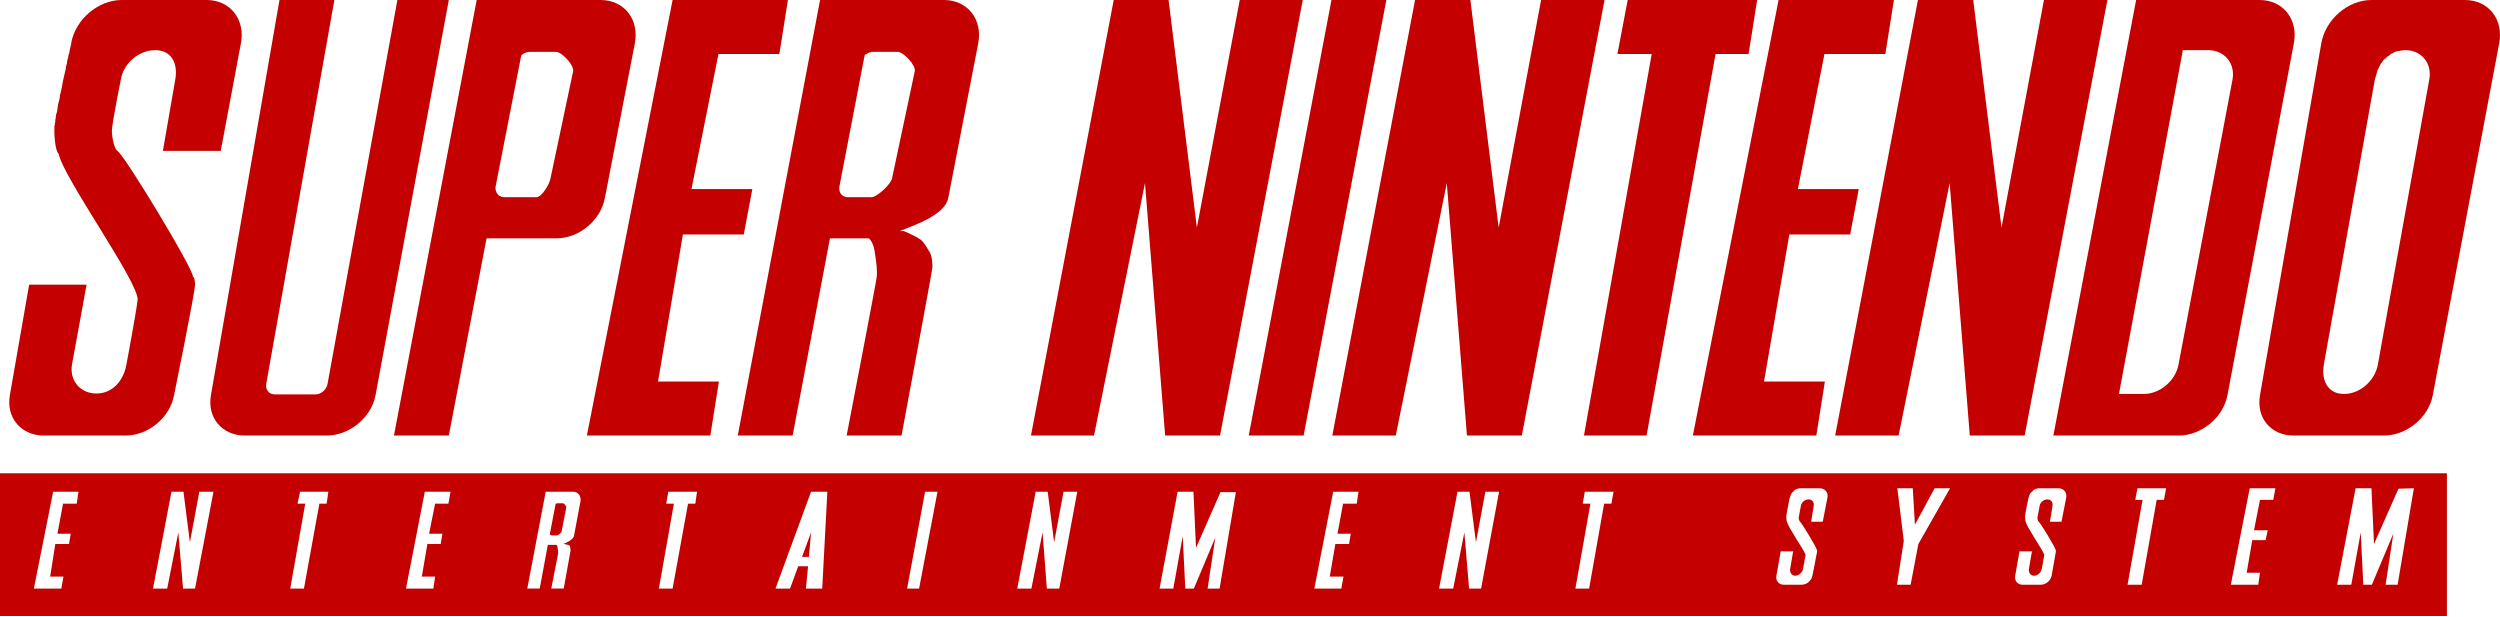
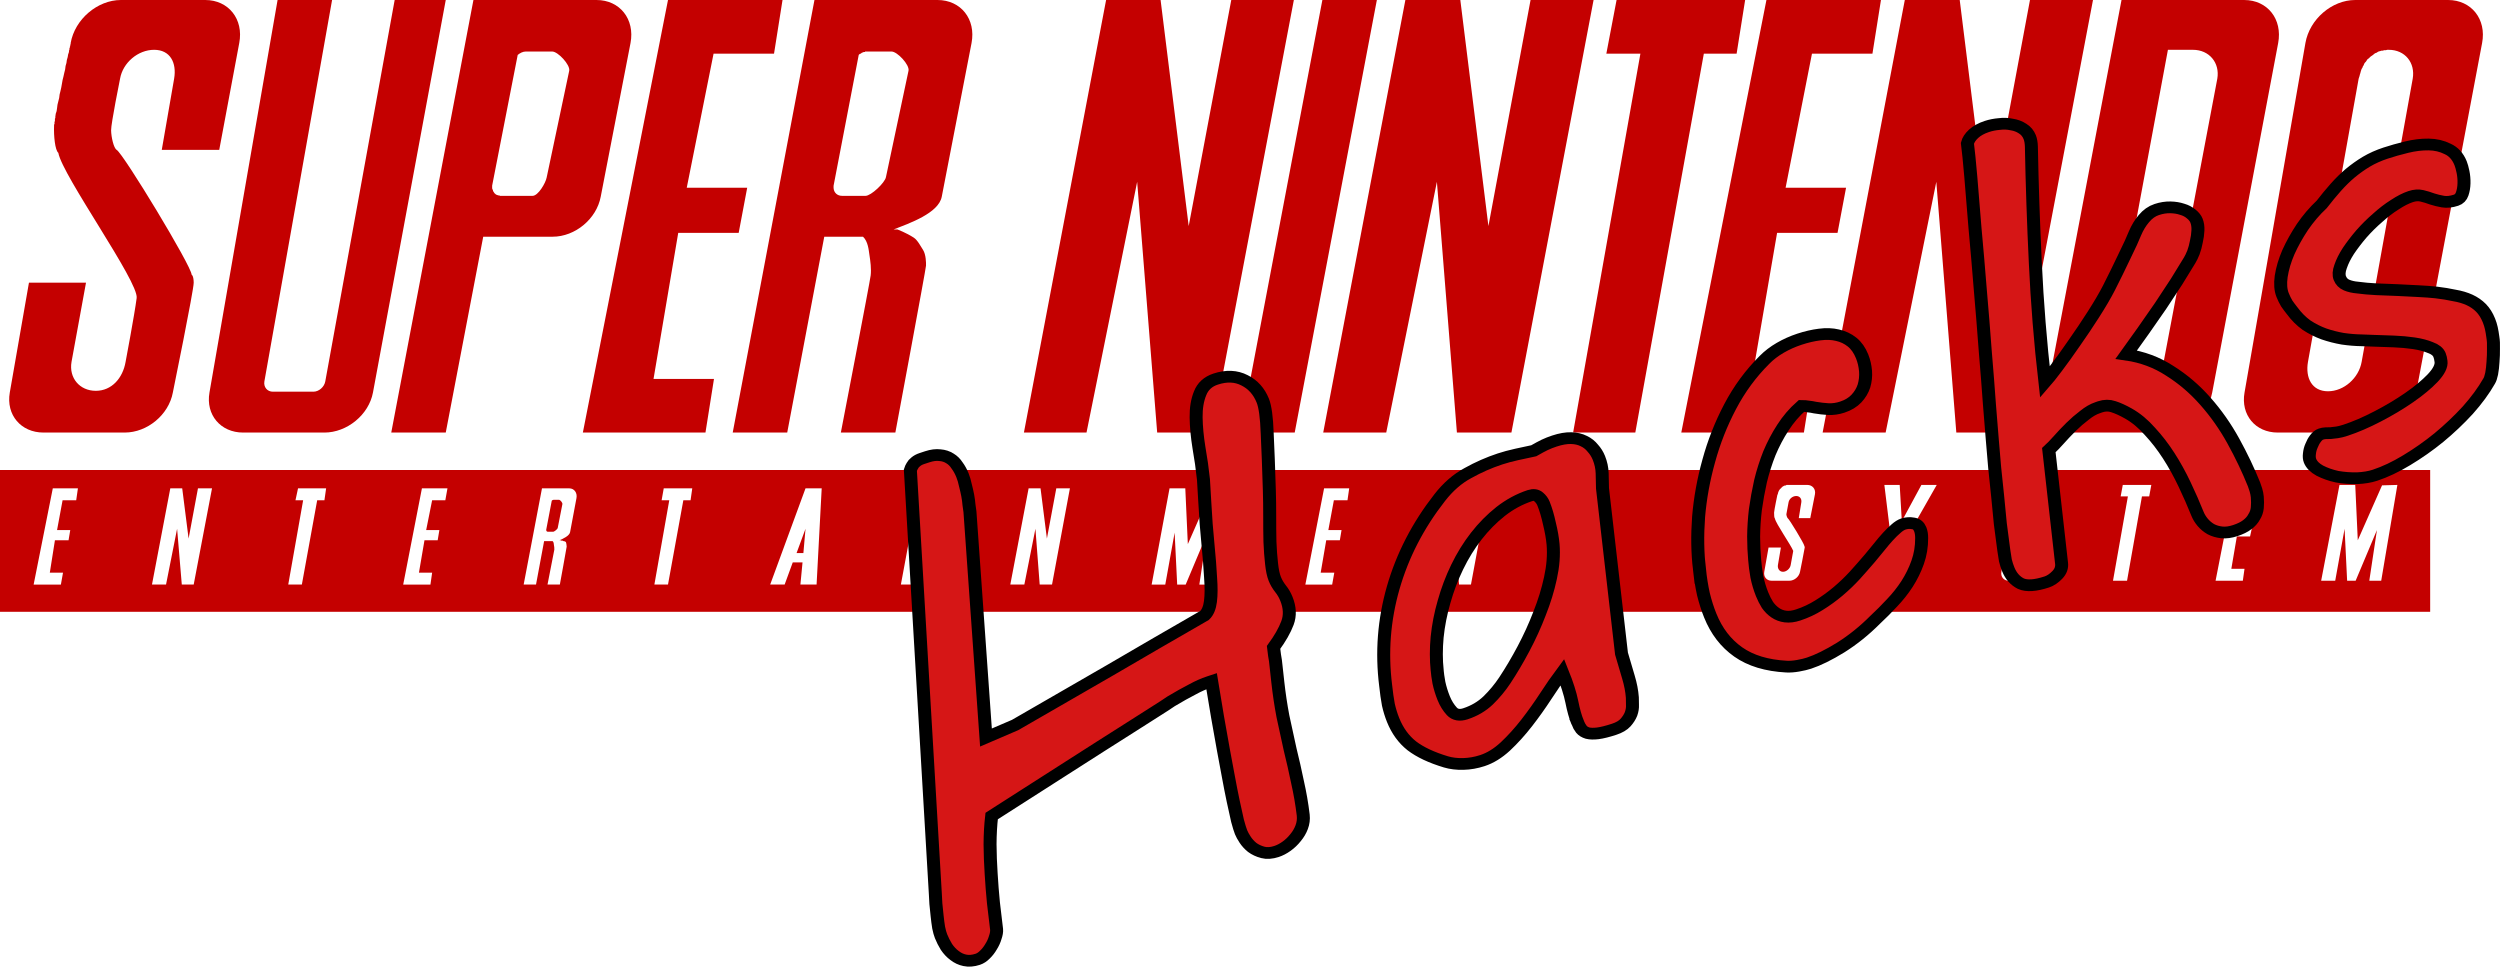
- <svg xmlns="http://www.w3.org/2000/svg" version="1.2" baseProfile="tiny" id="Ebene_1" x="0px" y="0px" width="399.49px" height="98.438px" viewBox="74.938 2 399.49 98.438" xml:space="preserve">
-   <g>
-     <path id="polyline2177" fill="#C40000" d="M94.393,2c-3.758,0-7.412,3.09-8.083,6.918v0.069v0.068v0.068l-0.068,0.068V9.33v0.068   l-0.069,0.137v0.138L86.104,9.81v0.206l-0.068,0.137v0.206l-0.069,0.205l-0.069,0.206l-0.068,0.41l-0.137,0.479l-0.067,0.479   l-0.138,0.479l-0.069,0.547l-0.138,0.548l-0.136,0.616l-0.138,0.548l-0.205,1.165l-0.138,0.617l-0.137,0.547l-0.067,0.548   L84.322,18.3l-0.136,0.549l-0.069,0.548l-0.069,0.479l-0.138,0.411l-0.069,0.479v0.206l-0.067,0.137v0.206v0.137l-0.068,0.206   v0.137v0.138l-0.069,0.137v0.069v0.067c-0.07,1.675,0.163,3.96,0.685,4.385c0.665,3.688,12.958,20.759,12.604,23.358   c-0.332,2.606-1.781,10.276-1.781,10.276c-0.446,2.585-2.21,4.656-4.794,4.656c-2.586,0-4.351-2.064-3.905-4.656l2.329-12.741   h-9.179l-3.083,17.674c-0.628,3.588,1.801,6.438,5.411,6.438h13.085c3.624,0,7.076-2.851,7.739-6.438   c0,0,3.372-16.508,3.356-17.674c-0.013-1.174-0.341-1.302-0.341-1.302c0-1.343-10.939-19.4-12.056-20.072   c-0.481-0.281-0.877-2.069-0.892-3.15c-0.021-1.074,1.439-8.289,1.439-8.289c0.444-2.585,2.894-4.657,5.48-4.657   c2.585,0,3.664,2.072,3.219,4.657l-1.986,11.439h9.247l3.22-17.194C114.163,5.09,111.713,2,107.955,2H94.393z M119.6,2   l-10.959,63.16c-0.628,3.588,1.802,6.438,5.412,6.438h13.084c3.624,0,7.138-2.851,7.809-6.438L146.658,2h-8.219l-11.167,61.377   c-0.163,0.893-1.028,1.646-1.917,1.646h-6.509c-0.911,0-1.519-0.747-1.371-1.646L128.369,2H119.6z M151.111,2L137.89,71.597h8.768   l6.029-31.511h11.166c3.632,0,7.074-2.871,7.739-6.438l4.795-24.73C177.111,5.083,174.667,2,170.91,2h-11.03H151.111z M182.417,2   l-13.699,69.598h19.727l1.37-8.632h-9.727l3.974-23.495h9.727l1.369-7.262h-9.725l4.315-21.578h9.728L200.843,2H182.417z    M205.981,2L192.83,71.597h8.769l5.96-31.511h6.234c0.818,0.764,0.916,2.171,1.025,2.877c0.162,1.025,0.334,2.333,0.207,3.357   c-0.113,1.017-4.797,25.276-4.797,25.276h8.77c0,0,4.932-26.429,4.932-26.853c0.016-0.431,0-1.785-0.477-2.534   c-0.322-0.479-0.873-1.583-1.51-1.985c-1.223-0.785-2.604-1.304-2.604-1.304h-0.619c2.512-0.988,7.24-2.617,7.744-5.273   l4.793-24.73C231.986,5.083,229.537,2,225.779,2H205.981z M252.906,2l-13.223,69.598h10.07l8.15-40.347l3.221,40.347h8.77   L283.115,2h-10.07l-6.85,36.375L261.673,2H252.906z M287.703,2l-13.219,69.598h8.768L296.47,2H287.703z M301.058,2l-13.219,69.598   h10.139l8.152-40.347l3.219,40.347h8.77L331.339,2h-10.139l-6.781,36.375L309.898,2H301.058z M335.039,2l-1.646,8.632h5.48   l-10.824,60.966h10.004l11.027-60.966h5.273L355.724,2H335.039z M359.15,2l-13.699,69.598h19.727l1.371-8.632h-9.727l4.043-23.495   h9.725l1.371-7.262h-9.727l4.244-21.578h9.729L377.578,2H359.15z M381.414,2l-13.221,69.598h10.137l8.154-40.347l3.219,40.347   h8.768L411.693,2h-10.139l-6.783,36.375L390.25,2H381.414z M416.283,2l-13.225,69.598h20.004c3.633,0,7.137-2.851,7.811-6.438   l10.615-56.241C442.208,5.083,439.767,2,436.009,2H416.283z M453.888,2c-3.76,0-7.344,3.09-8.016,6.918l-9.797,56.241   c-0.635,3.588,1.74,6.438,5.346,6.438h14.453c3.623,0,7.137-2.851,7.811-6.438L474.3,8.918C475.029,5.09,472.572,2,468.822,2   H453.888z M423.748,10.015h4.043c2.584,0,4.348,2.072,3.902,4.657l-8.631,45.555c-0.451,2.585-2.963,4.727-5.549,4.727h-3.973   L423.748,10.015z M459.025,10.015h0.275c2.584,0,4.281,2.072,3.834,4.657l-8.217,45.555c-0.449,2.577-2.83,4.727-5.412,4.727   c-2.588,0-3.666-2.142-3.223-4.727l8.152-45.555l0.066-0.206l0.07-0.206l0.066-0.273l0.068-0.206l0.07-0.274l0.066-0.206   l0.07-0.206l0.135-0.204l0.068-0.206l0.139-0.206l0.068-0.205l0.137-0.206l0.139-0.137l0.135-0.205l0.139-0.206l0.205-0.138   l0.137-0.138l0.139-0.137l0.203-0.138l0.207-0.137l0.139-0.137l0.203-0.138l0.207-0.068l0.205-0.137l0.139-0.069l0.271-0.069   l0.205-0.067h0.205l0.205-0.069h0.275L459.025,10.015z M159.536,10.289h4.248c0.933,0,2.911,2.136,2.741,3.083l-3.632,17.194   c-0.169,0.89-1.37,2.944-2.258,2.944h-5.14h-0.068h-0.068l-0.069-0.067h-0.067h-0.069h-0.069h-0.069v-0.069h-0.069h-0.068   l-0.07-0.067h-0.068l-0.068-0.069l-0.068-0.068h-0.068V33.1l-0.069-0.068l-0.069-0.069v-0.068l-0.068-0.068l-0.07-0.069v-0.067   V32.62l-0.068-0.068v-0.068v-0.068l-0.07-0.068v-0.068c0-0.114-0.012-0.285,0-0.412l4.111-21.03   C158.611,10.527,159.071,10.289,159.536,10.289z M214.13,10.289h0.07h0.068h0.068h0.068h3.975c0.934,0,2.922,2.136,2.738,3.083   l-3.633,17.125c-0.158,0.897-2.389,3.014-3.285,3.014h-3.769c-0.777,0-1.313-0.511-1.369-1.23c0-0.114-0.017-0.278,0-0.412   l4.042-21.03l0.066-0.068l0.07-0.068l0.135-0.069h0.067l0.069-0.068l0.068-0.068h0.068l0.068-0.069h0.07l0.135-0.067h0.068h0.067   h0.067v-0.069H214.13z M74.938,77.626v22.812h391.005V77.626H74.938z M362.373,80.023h0.066h0.066h0.07h0.066h0.068h3.016   c0.813,0,1.396,0.65,1.232,1.507l-0.754,3.838h-1.848l0.408-2.535c0.094-0.573-0.244-1.028-0.822-1.028   c-0.572,0-1.137,0.453-1.232,1.028l-0.34,1.851c-0.059,0.109,0.113,0.629,0.203,0.686c0.254,0.146,2.672,4.153,2.672,4.451   c0.057,0.148,0.09,0.22,0.066,0.275c-0.068,0.501-0.754,3.902-0.754,3.902c-0.146,0.781-0.906,1.438-1.711,1.438h-2.877   c-0.799,0-1.313-0.657-1.166-1.438l0.688-3.902h1.986L361,92.904c-0.092,0.571,0.24,1.095,0.818,1.095   c0.555,0,1.145-0.52,1.236-1.095l0.41-2.261c-0.367-0.945-2.791-4.389-2.947-5.207c-0.105-0.093-0.15-0.587-0.135-0.959   c0.021-0.407,0.547-2.946,0.547-2.946H361v-0.068v-0.066v-0.068l0.066-0.138v-0.067l0.066-0.07v-0.067l0.068-0.067V80.85   l0.068-0.067l0.07-0.07v-0.066h0.066l0.07-0.068l0.066-0.07l0.068-0.066v-0.07h0.068l0.066-0.066l0.066-0.068h0.07l0.068-0.067   h0.068l0.068-0.067h0.068h0.137L362.373,80.023z M378.125,80.023h2.467l0.342,5.824l3.15-5.824h2.469l-5.07,8.906l-1.232,6.507   h-2.191l1.098-6.988L378.125,80.023z M400.527,80.023h0.066h0.07h0.066h0.07h0.066h3.014c0.813,0,1.381,0.65,1.232,1.507   l-0.754,3.838h-1.85l0.412-2.535c0.092-0.573-0.242-1.028-0.822-1.028c-0.572,0-1.143,0.453-1.232,1.028l-0.342,1.851   c-0.072,0.109,0.092,0.629,0.203,0.686c0.242,0.146,2.672,4.153,2.672,4.451c0.072,0.148,0.07,0.22,0.07,0.275   c-0.094,0.501-0.686,3.902-0.686,3.902c-0.148,0.781-0.916,1.438-1.715,1.438h-2.943c-0.799,0-1.314-0.657-1.168-1.438l0.686-3.902   h1.988l-0.479,2.809c-0.094,0.571,0.264,1.095,0.822,1.095c0.57,0,1.119-0.52,1.232-1.095l0.41-2.261   c-0.375-0.945-2.787-4.389-2.945-5.207c-0.105-0.093-0.148-0.587-0.137-0.959c0.021-0.407,0.549-2.946,0.549-2.946l0.066-0.068   v-0.066v-0.068l0.068-0.138v-0.067l0.068-0.07v-0.067l0.068-0.067V80.85l0.068-0.067l0.068-0.07v-0.066h0.07l0.064-0.068   l0.068-0.07l0.068-0.066l0.068-0.07l0.068-0.066l0.068-0.068h0.068l0.07-0.067h0.066l0.068-0.067h0.066h0.137L400.527,80.023z    M416.486,80.023h4.592l-0.344,1.851h-1.166l-2.396,13.563h-2.26l2.396-13.563h-1.164L416.486,80.023z M434.433,80.023h4.109   l-0.344,1.851h-2.123l-0.957,4.864h2.191l-0.344,1.574h-2.125l-0.889,5.206h2.121l-0.271,1.918h-4.385L434.433,80.023z    M451.353,80.023h2.535l0.408,8.906l3.906-8.837l2.465-0.069l-2.6,15.413h-1.918l1.23-8.15l-3.426,8.15h-1.371l-0.408-8.358   l-1.508,8.358h-2.262L451.353,80.023z M83.432,80.573h4.042l-0.275,1.916h-2.191l-0.89,4.797h2.124l-0.275,1.645h-2.192   l-0.821,5.207h2.123l-0.343,1.917H80.35L83.432,80.573z M102.338,80.573h1.918l1.027,8.083l1.506-8.083h2.262l-2.947,15.479h-1.917   l-0.754-8.976l-1.78,8.976h-2.262L102.338,80.573z M122.889,80.573h4.521l-0.273,1.916h-1.165l-2.466,13.564h-2.19l2.396-13.564   h-1.233L122.889,80.573z M142.823,80.573h4.11l-0.343,1.916h-2.124l-0.959,4.797h2.124l-0.274,1.645h-2.123l-0.89,5.207h2.123   l-0.273,1.917h-4.384L142.823,80.573z M162.141,80.573h4.383c0.813,0,1.327,0.719,1.165,1.574l-1.027,5.479   c-0.114,0.594-1.157,1.078-1.714,1.303h0.138h0.068h0.07v0.067h0.068h0.07h0.066h0.07l0.068,0.067h0.068h0.068h0.07v0.067h0.068   h0.07v0.07h0.068c0.092,0.165,0.136,0.659,0.136,0.753c0,0.092-1.097,6.097-1.097,6.097h-1.986c0,0,1.061-5.394,1.097-5.616   c0.022-0.24-0.026-0.529-0.068-0.753c-0.016-0.166-0.024-0.45-0.206-0.618h-1.371l-1.301,6.987h-1.987L162.141,80.573z    M181.731,80.573h4.589l-0.273,1.916h-1.163l-2.467,13.564h-2.192l2.397-13.564h-1.232L181.731,80.573z M204.542,80.573h2.604   l-0.822,15.479h-2.604l0.342-3.563h-1.574l-1.303,3.563h-2.327L204.542,80.573z M222.765,80.573h1.986l-2.947,15.479h-1.918   L222.765,80.573z M240.437,80.573h1.92l1.025,8.083l1.51-8.083h2.191l-2.877,15.479h-1.986l-0.686-8.976l-1.783,8.976h-2.258   L240.437,80.573z M263.113,80.573h2.535l0.408,8.974l3.908-8.904h2.463l-2.602,15.412h-1.918l1.232-8.152l-3.428,8.152h-1.369   l-0.41-8.356l-1.506,8.356h-2.193L263.113,80.573z M287.978,80.573h4.041l-0.275,1.916h-2.191l-0.889,4.797h2.123l-0.275,1.645   h-2.189l-0.891,5.207h2.189l-0.342,1.917h-4.314L287.978,80.573z M307.841,80.573h1.918l1.029,8.083l1.506-8.083h2.191   l-2.875,15.479h-1.918l-0.754-8.976l-1.783,8.976h-2.26L307.841,80.573z M328.187,80.573h4.59l-0.342,1.916h-1.164l-2.398,13.564   h-2.193l2.4-13.564h-1.232L328.187,80.573z M163.991,82.42c-0.108,0-0.198,0.064-0.276,0.139l-0.89,4.656c0,0.038,0,0.032,0,0.07   c0,0.149,0.104,0.273,0.274,0.273h0.821c0.204,0,0.717-0.411,0.755-0.617l0.751-3.836c0.036-0.221-0.342-0.687-0.547-0.687   L163.991,82.42L163.991,82.42z M204.542,87.078l-1.438,3.905h1.096L204.542,87.078z" />
+ <svg xmlns="http://www.w3.org/2000/svg" version="1.2" id="Ebene_1" x="0px" y="0px" width="402.241" height="155.529" viewBox="74.938 2 402.241 155.529" xml:space="preserve">
+   <defs id="defs8" />
+   <g id="g42">
+     <g id="g3">
+       <path id="polyline2177" fill="#c40000" d="M 94.393,2 C 90.635,2 86.981,5.09 86.31,8.918 V 8.987 9.055 9.123 L 86.242,9.191 V 9.33 9.398 L 86.173,9.535 V 9.673 L 86.104,9.81 v 0.206 l -0.068,0.137 v 0.206 l -0.069,0.205 -0.069,0.206 -0.068,0.41 -0.137,0.479 -0.067,0.479 -0.138,0.479 -0.069,0.547 -0.138,0.548 -0.136,0.616 -0.138,0.548 -0.205,1.165 -0.138,0.617 -0.137,0.547 -0.067,0.548 -0.138,0.547 -0.136,0.549 -0.069,0.548 -0.069,0.479 -0.138,0.411 -0.069,0.479 v 0.206 l -0.067,0.137 v 0.206 0.137 l -0.068,0.206 v 0.137 0.138 l -0.069,0.137 v 0.069 0.067 c -0.07,1.675 0.163,3.96 0.685,4.385 0.665,3.688 12.958,20.759 12.604,23.358 -0.332,2.606 -1.781,10.276 -1.781,10.276 -0.446,2.585 -2.21,4.656 -4.794,4.656 -2.586,0 -4.351,-2.064 -3.905,-4.656 l 2.329,-12.741 h -9.179 l -3.083,17.674 c -0.628,3.588 1.801,6.438 5.411,6.438 h 13.085 c 3.624,0 7.076,-2.851 7.739,-6.438 0,0 3.372,-16.508 3.356,-17.674 -0.013,-1.174 -0.341,-1.302 -0.341,-1.302 0,-1.343 -10.939,-19.4 -12.056,-20.072 -0.481,-0.281 -0.877,-2.069 -0.892,-3.15 -0.021,-1.074 1.439,-8.289 1.439,-8.289 0.444,-2.585 2.894,-4.657 5.48,-4.657 2.585,0 3.664,2.072 3.219,4.657 l -1.986,11.439 h 9.247 l 3.22,-17.194 C 114.163,5.09 111.713,2 107.955,2 Z M 119.6,2 108.641,65.16 c -0.628,3.588 1.802,6.438 5.412,6.438 h 13.084 c 3.624,0 7.138,-2.851 7.809,-6.438 L 146.658,2 h -8.219 l -11.167,61.377 c -0.163,0.893 -1.028,1.646 -1.917,1.646 h -6.509 c -0.911,0 -1.519,-0.747 -1.371,-1.646 L 128.369,2 Z m 31.511,0 -13.221,69.597 h 8.768 l 6.029,-31.511 h 11.166 c 3.632,0 7.074,-2.871 7.739,-6.438 l 4.795,-24.73 C 177.111,5.083 174.667,2 170.91,2 h -11.03 z m 31.306,0 -13.699,69.598 h 19.727 l 1.37,-8.632 h -9.727 l 3.974,-23.495 h 9.727 l 1.369,-7.262 h -9.725 l 4.315,-21.578 h 9.728 L 200.843,2 Z m 23.564,0 -13.151,69.597 h 8.769 l 5.96,-31.511 h 6.234 c 0.818,0.764 0.916,2.171 1.025,2.877 0.162,1.025 0.334,2.333 0.207,3.357 -0.113,1.017 -4.797,25.276 -4.797,25.276 h 8.77 c 0,0 4.932,-26.429 4.932,-26.853 0.016,-0.431 0,-1.785 -0.477,-2.534 -0.322,-0.479 -0.873,-1.583 -1.51,-1.985 -1.223,-0.785 -2.604,-1.304 -2.604,-1.304 h -0.619 c 2.512,-0.988 7.24,-2.617 7.744,-5.273 l 4.793,-24.73 C 231.986,5.083 229.537,2 225.779,2 Z m 46.925,0 -13.223,69.598 h 10.07 l 8.15,-40.347 3.221,40.347 h 8.77 L 283.115,2 h -10.07 L 266.195,38.375 261.673,2 Z m 34.797,0 -13.219,69.598 h 8.768 L 296.47,2 Z m 13.355,0 -13.219,69.598 h 10.139 l 8.152,-40.347 3.219,40.347 h 8.77 L 331.339,2 H 321.2 L 314.419,38.375 309.898,2 Z m 33.981,0 -1.646,8.632 h 5.48 l -10.824,60.966 h 10.004 L 349.08,10.632 h 5.273 L 355.724,2 Z m 24.111,0 -13.699,69.598 h 19.727 l 1.371,-8.632 h -9.727 l 4.043,-23.495 h 9.725 l 1.371,-7.262 h -9.727 l 4.244,-21.578 h 9.729 L 377.578,2 Z m 22.264,0 -13.221,69.598 h 10.137 l 8.154,-40.347 3.219,40.347 h 8.768 L 411.693,2 H 401.554 L 394.771,38.375 390.25,2 Z m 34.869,0 -13.225,69.598 h 20.004 c 3.633,0 7.137,-2.851 7.811,-6.438 L 441.488,8.919 C 442.208,5.083 439.767,2 436.009,2 Z m 37.605,0 c -3.76,0 -7.344,3.09 -8.016,6.918 l -9.797,56.241 c -0.635,3.588 1.74,6.438 5.346,6.438 h 14.453 c 3.623,0 7.137,-2.851 7.811,-6.438 L 474.3,8.918 C 475.029,5.09 472.572,2 468.822,2 Z m -30.14,8.015 h 4.043 c 2.584,0 4.348,2.072 3.902,4.657 l -8.631,45.555 c -0.451,2.585 -2.963,4.727 -5.549,4.727 h -3.973 z m 35.277,0 h 0.275 c 2.584,0 4.281,2.072 3.834,4.657 l -8.217,45.555 c -0.449,2.577 -2.83,4.727 -5.412,4.727 -2.588,0 -3.666,-2.142 -3.223,-4.727 l 8.152,-45.555 0.066,-0.206 0.07,-0.206 0.066,-0.273 0.068,-0.206 0.07,-0.274 0.066,-0.206 0.07,-0.206 0.135,-0.204 0.068,-0.206 0.139,-0.206 0.068,-0.205 0.137,-0.206 0.139,-0.137 0.135,-0.205 0.139,-0.206 0.205,-0.138 0.137,-0.138 0.139,-0.137 0.203,-0.138 0.207,-0.137 0.139,-0.137 0.203,-0.138 0.207,-0.068 0.205,-0.137 0.139,-0.069 0.271,-0.069 0.205,-0.067 h 0.205 l 0.205,-0.069 h 0.275 z m -299.489,0.274 h 4.248 c 0.933,0 2.911,2.136 2.741,3.083 l -3.632,17.194 c -0.169,0.89 -1.37,2.944 -2.258,2.944 h -5.14 -0.068 -0.068 l -0.069,-0.067 h -0.067 -0.069 -0.069 -0.069 v -0.069 h -0.069 -0.068 l -0.07,-0.067 h -0.068 l -0.068,-0.069 -0.068,-0.068 h -0.068 V 33.1 l -0.069,-0.068 -0.069,-0.069 v -0.068 l -0.068,-0.068 -0.07,-0.069 V 32.691 32.62 l -0.068,-0.068 v -0.068 -0.068 l -0.07,-0.068 V 32.28 c 0,-0.114 -0.012,-0.285 0,-0.412 l 4.111,-21.03 c 0.377,-0.311 0.837,-0.549 1.302,-0.549 z m 54.594,0 h 0.07 0.068 0.068 0.068 3.975 c 0.934,0 2.922,2.136 2.738,3.083 l -3.633,17.125 c -0.158,0.897 -2.389,3.014 -3.285,3.014 h -3.769 c -0.777,0 -1.313,-0.511 -1.369,-1.23 0,-0.114 -0.017,-0.278 0,-0.412 l 4.042,-21.03 0.066,-0.068 0.07,-0.068 0.135,-0.069 h 0.067 l 0.069,-0.068 0.068,-0.068 h 0.068 l 0.068,-0.069 h 0.07 l 0.135,-0.067 h 0.068 0.067 0.067 v -0.069 h 0.009 z M 74.938,77.626 v 22.812 H 465.943 V 77.626 Z m 287.435,2.397 h 0.066 0.066 0.07 0.066 0.068 3.016 c 0.813,0 1.396,0.65 1.232,1.507 l -0.754,3.838 h -1.848 l 0.408,-2.535 c 0.094,-0.573 -0.244,-1.028 -0.822,-1.028 -0.572,0 -1.137,0.453 -1.232,1.028 l -0.34,1.851 c -0.059,0.109 0.113,0.629 0.203,0.686 0.254,0.146 2.672,4.153 2.672,4.451 0.057,0.148 0.09,0.22 0.066,0.275 -0.068,0.501 -0.754,3.902 -0.754,3.902 -0.146,0.781 -0.906,1.438 -1.711,1.438 h -2.877 c -0.799,0 -1.313,-0.657 -1.166,-1.438 l 0.688,-3.902 h 1.986 L 361,92.904 c -0.092,0.571 0.24,1.095 0.818,1.095 0.555,0 1.145,-0.52 1.236,-1.095 l 0.41,-2.261 c -0.367,-0.945 -2.791,-4.389 -2.947,-5.207 -0.105,-0.093 -0.15,-0.587 -0.135,-0.959 0.021,-0.407 0.547,-2.946 0.547,-2.946 H 361 v -0.068 -0.066 -0.068 l 0.066,-0.138 v -0.067 l 0.066,-0.07 V 80.987 L 361.2,80.92 v -0.07 l 0.068,-0.067 0.07,-0.07 v -0.066 h 0.066 l 0.07,-0.068 0.066,-0.07 0.068,-0.066 v -0.07 h 0.068 l 0.066,-0.066 0.066,-0.068 h 0.07 l 0.068,-0.067 h 0.068 l 0.068,-0.067 h 0.068 0.137 z m 15.752,0 h 2.467 l 0.342,5.824 3.15,-5.824 h 2.469 l -5.07,8.906 -1.232,6.507 h -2.191 l 1.098,-6.988 z m 22.402,0 h 0.066 0.07 0.066 0.07 0.066 3.014 c 0.813,0 1.381,0.65 1.232,1.507 l -0.754,3.838 h -1.85 l 0.412,-2.535 c 0.092,-0.573 -0.242,-1.028 -0.822,-1.028 -0.572,0 -1.143,0.453 -1.232,1.028 l -0.342,1.851 c -0.072,0.109 0.092,0.629 0.203,0.686 0.242,0.146 2.672,4.153 2.672,4.451 0.072,0.148 0.07,0.22 0.07,0.275 -0.094,0.501 -0.686,3.902 -0.686,3.902 -0.148,0.781 -0.916,1.438 -1.715,1.438 h -2.943 c -0.799,0 -1.314,-0.657 -1.168,-1.438 l 0.686,-3.902 h 1.988 l -0.479,2.809 c -0.094,0.571 0.264,1.095 0.822,1.095 0.57,0 1.119,-0.52 1.232,-1.095 l 0.41,-2.261 c -0.375,-0.945 -2.787,-4.389 -2.945,-5.207 -0.105,-0.093 -0.148,-0.587 -0.137,-0.959 0.021,-0.407 0.549,-2.946 0.549,-2.946 l 0.066,-0.068 V 81.398 81.33 l 0.068,-0.138 v -0.067 l 0.068,-0.07 v -0.067 l 0.068,-0.067 V 80.85 l 0.068,-0.067 0.068,-0.07 v -0.066 h 0.07 l 0.064,-0.068 0.068,-0.07 0.068,-0.066 0.068,-0.07 0.068,-0.066 0.068,-0.068 h 0.068 l 0.07,-0.067 h 0.066 l 0.068,-0.067 h 0.066 0.137 z m 15.959,0 h 4.592 l -0.344,1.851 h -1.166 l -2.396,13.563 h -2.26 l 2.396,-13.563 h -1.164 z m 17.947,0 h 4.109 l -0.344,1.851 h -2.123 l -0.957,4.864 h 2.191 l -0.344,1.574 h -2.125 l -0.889,5.206 h 2.121 l -0.271,1.918 h -4.385 z m 16.92,0 h 2.535 l 0.408,8.906 3.906,-8.837 2.465,-0.069 -2.6,15.413 h -1.918 l 1.23,-8.15 -3.426,8.15 h -1.371 l -0.408,-8.358 -1.508,8.358 h -2.262 z m -367.921,0.55 h 4.042 l -0.275,1.916 h -2.191 l -0.89,4.797 h 2.124 l -0.275,1.645 h -2.192 l -0.821,5.207 h 2.123 l -0.343,1.917 H 80.35 Z m 18.906,0 h 1.918 l 1.027,8.083 1.506,-8.083 h 2.262 l -2.947,15.479 h -1.917 l -0.754,-8.976 -1.78,8.976 h -2.262 z m 20.551,0 h 4.521 l -0.273,1.916 h -1.165 l -2.466,13.564 h -2.19 l 2.396,-13.564 h -1.233 z m 19.934,0 h 4.11 l -0.343,1.916 h -2.124 l -0.959,4.797 h 2.124 l -0.274,1.645 h -2.123 l -0.89,5.207 h 2.123 l -0.273,1.917 h -4.384 z m 19.318,0 h 4.383 c 0.813,0 1.327,0.719 1.165,1.574 l -1.027,5.479 c -0.114,0.594 -1.157,1.078 -1.714,1.303 h 0.138 0.068 0.07 v 0.067 h 0.068 0.07 0.066 0.07 l 0.068,0.067 h 0.068 0.068 0.07 v 0.067 h 0.068 0.07 v 0.07 h 0.068 c 0.092,0.165 0.136,0.659 0.136,0.753 0,0.092 -1.097,6.097 -1.097,6.097 h -1.986 c 0,0 1.061,-5.394 1.097,-5.616 0.022,-0.24 -0.026,-0.529 -0.068,-0.753 -0.016,-0.166 -0.024,-0.45 -0.206,-0.618 h -1.371 l -1.301,6.987 h -1.987 z m 19.59,0 h 4.589 l -0.273,1.916 h -1.163 l -2.467,13.564 h -2.192 l 2.397,-13.564 h -1.232 z m 22.811,0 h 2.604 l -0.822,15.479 h -2.604 l 0.342,-3.563 h -1.574 l -1.303,3.563 h -2.327 z m 18.223,0 h 1.986 l -2.947,15.479 h -1.918 z m 17.672,0 h 1.92 l 1.025,8.083 1.51,-8.083 h 2.191 l -2.877,15.479 h -1.986 l -0.686,-8.976 -1.783,8.976 h -2.258 z m 22.676,0 h 2.535 l 0.408,8.974 3.908,-8.904 h 2.463 l -2.602,15.412 h -1.918 l 1.232,-8.152 -3.428,8.152 h -1.369 l -0.41,-8.356 -1.506,8.356 h -2.193 z m 24.865,0 h 4.041 l -0.275,1.916 h -2.191 l -0.889,4.797 h 2.123 l -0.275,1.645 h -2.189 l -0.891,5.207 h 2.189 l -0.342,1.917 h -4.314 z m 19.863,0 h 1.918 l 1.029,8.083 1.506,-8.083 h 2.191 l -2.875,15.479 h -1.918 l -0.754,-8.976 -1.783,8.976 h -2.26 z m 20.346,0 h 4.59 l -0.342,1.916 h -1.164 l -2.398,13.564 h -2.193 l 2.4,-13.564 h -1.232 z M 163.991,82.42 c -0.108,0 -0.198,0.064 -0.276,0.139 l -0.89,4.656 c 0,0.038 0,0.032 0,0.07 0,0.149 0.104,0.273 0.274,0.273 h 0.821 c 0.204,0 0.717,-0.411 0.755,-0.617 l 0.751,-3.836 c 0.036,-0.221 -0.342,-0.687 -0.547,-0.687 z m 40.551,4.658 -1.438,3.905 h 1.096 z" />
+     </g>
+     <g transform="matrix(1.963267,-0.646304,0.7145708,1.775705,-174.8451,-72.64042)" style="font-size:53.333px;line-height:1.25;fill:#d61616;stroke:#000000" id="g41">
+       <path d="m 139.672,177.701 q 0,-0.286 0.078,-0.755 0.104,-0.495 0.234,-0.99 0.13,-0.521 0.26,-0.99 0.156,-0.469 0.234,-0.755 L 151.026,139.602 q 0.13,-0.182 0.286,-0.312 0.13,-0.13 0.339,-0.208 0.234,-0.104 0.547,-0.104 h 0.443 q 0.573,0 0.964,0.208 0.391,0.182 0.625,0.521 0.234,0.312 0.312,0.755 0.104,0.417 0.104,0.911 0,0.417 -0.078,0.885 -0.052,0.443 -0.13,0.885 -0.078,0.417 -0.182,0.781 -0.078,0.365 -0.13,0.573 l -5.417,18.49 2.474,-0.234 q 4.141,-0.911 8.437,-1.875 4.323,-0.99 8.464,-1.901 0.469,-0.234 0.833,-0.964 0.365,-0.729 0.703,-1.901 0.365,-1.172 0.781,-2.734 0.417,-1.589 1.016,-3.516 l 0.547,-1.797 q 0.339,-1.302 0.599,-2.656 0.286,-1.38 0.677,-2.5 0.391,-1.12 0.99,-1.823 0.599,-0.729 1.536,-0.729 1.328,0 2.057,0.859 0.729,0.833 0.729,2.109 0,0.807 -0.625,2.708 -0.599,1.901 -1.51,4.635 -0.339,1.016 -0.729,2.083 -0.391,1.068 -0.729,2.057 -0.312,0.964 -0.521,1.797 -0.208,0.807 -0.208,1.302 0,0.469 0.13,0.938 0.13,0.443 0.13,0.964 0,1.172 -0.625,1.953 -0.625,0.781 -1.719,1.589 -0.052,0.208 -0.156,0.651 -0.078,0.443 -0.208,0.911 l -0.339,1.328 q -0.365,1.432 -0.625,2.865 -0.234,1.432 -0.443,2.839 -0.182,1.406 -0.417,2.812 -0.208,1.406 -0.547,2.786 -0.13,0.521 -0.469,0.938 -0.312,0.391 -0.755,0.677 -0.417,0.286 -0.885,0.443 -0.469,0.156 -0.885,0.156 -0.625,0 -1.016,-0.286 -0.391,-0.286 -0.625,-0.677 -0.208,-0.391 -0.286,-0.807 -0.078,-0.417 -0.078,-0.703 0,-0.312 0.078,-1.016 0.104,-0.729 0.26,-1.693 0.156,-0.964 0.365,-2.083 0.208,-1.12 0.417,-2.266 0.495,-2.656 1.146,-5.807 h -0.182 q -0.677,0 -1.458,0.156 -0.781,0.13 -1.875,0.391 -0.495,0.156 -1.484,0.417 -0.964,0.26 -2.214,0.599 -1.25,0.339 -2.708,0.729 -1.432,0.391 -2.865,0.781 l -7.057,1.927 q -0.495,1.016 -0.938,2.214 -0.417,1.172 -0.781,2.396 -0.365,1.198 -0.677,2.37 -0.286,1.172 -0.547,2.214 -0.078,0.286 -0.339,0.625 -0.234,0.339 -0.573,0.625 -0.312,0.286 -0.677,0.469 -0.339,0.182 -0.651,0.182 -0.573,0 -0.964,-0.26 -0.365,-0.234 -0.599,-0.651 -0.234,-0.391 -0.339,-0.911 -0.078,-0.495 -0.078,-0.99 z" style="font-family:'MV Boli';-inkscape-font-specification:'MV Boli'" id="path17609" />
+       <path d="m 191.963,177.362 q 0,-0.755 0.182,-1.797 0.182,-1.068 0.182,-2.63 -0.859,0.625 -1.901,1.484 -1.042,0.859 -2.161,1.641 -1.12,0.781 -2.24,1.328 -1.094,0.521 -2.057,0.521 -0.781,0 -1.484,-0.234 -0.703,-0.234 -1.198,-0.625 -1.38,-1.094 -2.005,-2.188 -0.599,-1.094 -0.599,-2.552 0,-0.651 0.104,-1.354 0.13,-0.703 0.365,-1.615 0.99,-4.115 3.385,-7.604 2.422,-3.516 5.99,-5.99 1.38,-0.964 2.76,-1.224 1.38,-0.286 2.734,-0.286 0.599,0 1.328,0.078 0.755,0.078 1.354,0.156 0.599,-0.13 0.964,-0.182 0.391,-0.052 0.807,-0.052 0.781,0 1.302,0.208 0.521,0.208 0.833,0.573 0.312,0.339 0.443,0.807 0.156,0.443 0.156,0.938 0,0.677 -0.208,1.302 -0.208,0.599 -0.417,1.224 l -3.438,13.724 q -0.104,1.12 -0.182,2.057 -0.078,0.938 -0.312,1.745 -0.078,0.234 -0.208,0.599 -0.104,0.339 -0.365,0.677 -0.26,0.312 -0.651,0.547 -0.391,0.234 -1.016,0.234 -0.807,0 -1.302,-0.104 -0.469,-0.104 -0.729,-0.286 -0.26,-0.208 -0.339,-0.469 -0.078,-0.286 -0.078,-0.651 z m -8.646,-7.865 q -0.104,0.365 -0.234,1.042 -0.104,0.677 -0.104,1.354 0,0.703 0.208,1.276 0.208,0.547 0.911,0.547 1.094,0 2.031,-0.469 0.964,-0.495 1.797,-1.172 1.12,-0.911 2.266,-2.031 1.172,-1.146 2.188,-2.396 1.042,-1.25 1.823,-2.552 0.807,-1.328 1.172,-2.63 0.208,-0.755 0.339,-1.745 0.156,-0.99 0.156,-1.771 0,-0.339 -0.156,-0.651 -0.156,-0.339 -0.599,-0.339 -1.276,0 -2.578,0.495 -1.276,0.495 -2.474,1.328 -1.198,0.833 -2.292,1.979 -1.068,1.12 -1.953,2.422 -0.885,1.276 -1.536,2.656 -0.625,1.354 -0.964,2.656 z" style="font-family:'MV Boli';-inkscape-font-specification:'MV Boli'" id="path17611" />
+       <path d="m 205.245,168.3 q 0.495,-2.005 1.458,-4.193 0.99,-2.188 2.37,-4.219 1.38,-2.057 3.125,-3.776 1.771,-1.745 3.854,-2.839 0.677,-0.365 1.484,-0.547 0.807,-0.182 1.641,-0.182 0.859,0 1.589,0.156 0.755,0.156 1.276,0.521 0.547,0.365 0.859,0.938 0.312,0.573 0.312,1.406 0,0.625 -0.182,1.276 -0.182,0.625 -0.547,1.146 -0.365,0.495 -0.911,0.807 -0.547,0.312 -1.276,0.312 -0.573,0 -1.068,-0.208 -0.469,-0.208 -0.911,-0.469 -0.234,-0.156 -0.443,-0.26 -0.208,-0.13 -0.495,-0.234 -1.042,0.469 -1.979,1.25 -0.911,0.755 -1.719,1.693 -0.781,0.938 -1.458,2.005 -0.651,1.068 -1.198,2.135 -0.521,1.068 -0.911,2.109 -0.365,1.016 -0.599,1.875 -0.182,0.625 -0.339,1.432 -0.13,0.781 -0.13,1.536 0,0.521 0.078,0.99 0.104,0.469 0.339,0.833 0.234,0.365 0.625,0.573 0.391,0.208 0.964,0.208 0.911,0 1.797,-0.234 0.911,-0.234 1.771,-0.599 0.859,-0.365 1.667,-0.833 0.833,-0.495 1.615,-0.99 0.495,-0.312 0.99,-0.651 0.495,-0.339 0.938,-0.599 0.443,-0.26 0.807,-0.417 0.391,-0.182 0.677,-0.182 0.391,0 0.729,0.208 0.339,0.182 0.339,0.651 0,0.339 -0.156,0.755 -0.365,1.016 -0.99,1.823 -0.625,0.807 -1.406,1.458 -0.755,0.625 -1.641,1.12 -0.859,0.495 -1.719,0.911 -1.615,0.859 -3.281,1.302 -1.641,0.417 -2.76,0.417 -0.365,0 -0.859,-0.078 -0.495,-0.078 -0.859,-0.234 -2.109,-0.911 -3.073,-2.448 -0.964,-1.536 -0.964,-3.646 0,-0.911 0.13,-1.901 0.156,-1.016 0.443,-2.109 z" style="font-family:'MV Boli';-inkscape-font-specification:'MV Boli'" id="path17613" />
+       <path d="m 238.76,165.878 q -0.521,0 -1.172,0.26 -0.651,0.234 -1.302,0.573 -0.651,0.339 -1.25,0.703 -0.599,0.365 -1.042,0.573 l -2.37,9.375 q -0.13,0.547 -0.651,0.833 -0.521,0.286 -0.964,0.286 -1.406,0 -1.927,-0.547 -0.495,-0.573 -0.495,-1.484 0,-0.391 0.052,-0.781 0.078,-0.417 0.182,-0.859 l 0.104,-0.443 q 0.156,-0.703 0.417,-1.771 0.286,-1.068 0.599,-2.24 0.312,-1.198 0.625,-2.396 0.339,-1.224 0.625,-2.24 0.286,-0.99 0.833,-2.943 0.573,-1.953 1.25,-4.375 0.703,-2.422 1.432,-5.052 0.755,-2.656 1.406,-5.052 0.677,-2.396 1.198,-4.245 0.521,-1.875 0.729,-2.76 0.234,-0.365 0.729,-0.599 0.495,-0.234 1.172,-0.234 0.469,0 0.964,0.13 0.495,0.104 0.885,0.365 0.417,0.234 0.677,0.625 0.26,0.365 0.26,0.859 0,0.339 -0.156,0.807 -1.562,4.531 -3.099,9.401 -1.536,4.844 -2.786,9.818 0.339,-0.208 1.25,-0.859 0.911,-0.651 2.005,-1.51 1.12,-0.859 2.24,-1.797 1.12,-0.938 1.875,-1.693 0.521,-0.521 1.042,-1.068 0.547,-0.573 1.016,-1.068 0.495,-0.521 0.859,-0.911 0.365,-0.417 0.573,-0.651 0.495,-0.573 1.068,-0.938 0.599,-0.391 1.198,-0.391 0.573,0 1.042,0.182 0.469,0.182 0.807,0.469 0.339,0.26 0.521,0.625 0.182,0.339 0.182,0.651 0,0.391 -0.182,0.833 -0.182,0.443 -0.443,0.859 -0.234,0.417 -0.521,0.781 -0.286,0.339 -0.495,0.521 -0.703,0.625 -1.589,1.38 -0.885,0.729 -1.849,1.51 -0.964,0.755 -1.979,1.536 -0.99,0.755 -1.927,1.458 1.641,0.911 2.682,2.448 1.068,1.51 1.693,3.385 0.625,1.849 0.859,3.906 0.234,2.057 0.234,4.01 0,0.156 -0.026,0.495 -0.026,0.312 -0.104,0.599 -0.13,0.469 -0.312,0.859 -0.182,0.391 -0.495,0.651 -0.286,0.286 -0.729,0.443 -0.417,0.156 -1.042,0.156 -0.599,0 -1.016,-0.208 -0.417,-0.208 -0.703,-0.547 -0.26,-0.339 -0.391,-0.755 -0.13,-0.417 -0.13,-0.833 0,-1.302 -0.078,-2.682 -0.078,-1.406 -0.312,-2.708 -0.234,-1.302 -0.651,-2.448 -0.391,-1.172 -1.042,-2.005 -0.469,-0.599 -0.885,-0.938 -0.391,-0.339 -0.964,-0.339 z m 4.948,-11.719 z" style="font-family:'MV Boli';-inkscape-font-specification:'MV Boli'" id="path17615" />
+       <path d="m 254.151,173.873 q 0.208,0 0.365,0.052 0.182,0.052 0.391,0.13 0.208,0.052 0.469,0.104 0.26,0.052 0.677,0.052 1.224,0 2.708,-0.26 1.51,-0.26 2.839,-0.677 1.328,-0.417 2.266,-0.938 0.964,-0.547 1.094,-1.12 0.078,-0.312 0.078,-0.547 0,-0.443 -0.443,-0.833 -0.417,-0.417 -1.068,-0.781 -0.651,-0.365 -1.406,-0.677 -0.755,-0.312 -1.406,-0.573 l -0.885,-0.365 q -0.677,-0.26 -1.328,-0.625 -0.651,-0.391 -1.224,-0.885 -0.547,-0.495 -0.99,-1.146 -0.417,-0.677 -0.625,-1.536 -0.104,-0.365 -0.182,-0.729 -0.052,-0.365 -0.052,-0.781 0,-0.677 0.443,-1.536 0.469,-0.885 1.224,-1.745 0.781,-0.859 1.745,-1.641 0.99,-0.781 2.057,-1.302 0.781,-0.547 1.51,-0.99 0.729,-0.443 1.458,-0.755 0.755,-0.312 1.51,-0.495 0.781,-0.182 1.641,-0.182 0.781,0 1.693,0.078 0.911,0.078 1.667,0.365 0.755,0.286 1.25,0.859 0.521,0.547 0.521,1.484 0,0.286 -0.078,0.755 -0.078,0.469 -0.26,0.938 -0.182,0.469 -0.443,0.807 -0.26,0.339 -0.625,0.339 -0.599,0 -0.99,-0.234 -0.391,-0.234 -0.703,-0.495 -0.312,-0.286 -0.651,-0.521 -0.339,-0.234 -0.833,-0.234 -0.599,0 -1.406,0.234 -0.781,0.208 -1.615,0.599 -0.833,0.365 -1.641,0.859 -0.781,0.495 -1.432,1.016 -0.625,0.521 -1.016,1.042 -0.391,0.495 -0.391,0.911 0,0.443 0.286,0.729 0.286,0.286 0.729,0.495 0.573,0.312 1.302,0.625 0.755,0.312 1.51,0.625 0.755,0.312 1.458,0.625 0.729,0.312 1.25,0.573 0.703,0.365 1.25,0.729 0.573,0.339 0.964,0.755 0.391,0.417 0.599,0.938 0.208,0.521 0.208,1.224 0,0.339 -0.052,0.677 -0.052,0.339 -0.156,0.781 -0.078,0.391 -0.286,0.911 -0.182,0.521 -0.417,1.042 -0.208,0.495 -0.443,0.911 -0.234,0.391 -0.391,0.521 -1.016,0.938 -2.396,1.771 -1.38,0.807 -2.891,1.432 -1.484,0.599 -2.995,0.964 -1.484,0.365 -2.734,0.365 -0.625,0 -1.38,-0.234 -0.755,-0.26 -1.406,-0.651 -0.625,-0.417 -1.068,-0.938 -0.417,-0.521 -0.417,-1.042 0,-0.26 0.156,-0.573 0.156,-0.339 0.391,-0.599 0.234,-0.286 0.495,-0.469 0.286,-0.208 0.521,-0.208 z" style="font-family:'MV Boli';-inkscape-font-specification:'MV Boli'" id="path17617" />
+     </g>
  </g>
</svg>
